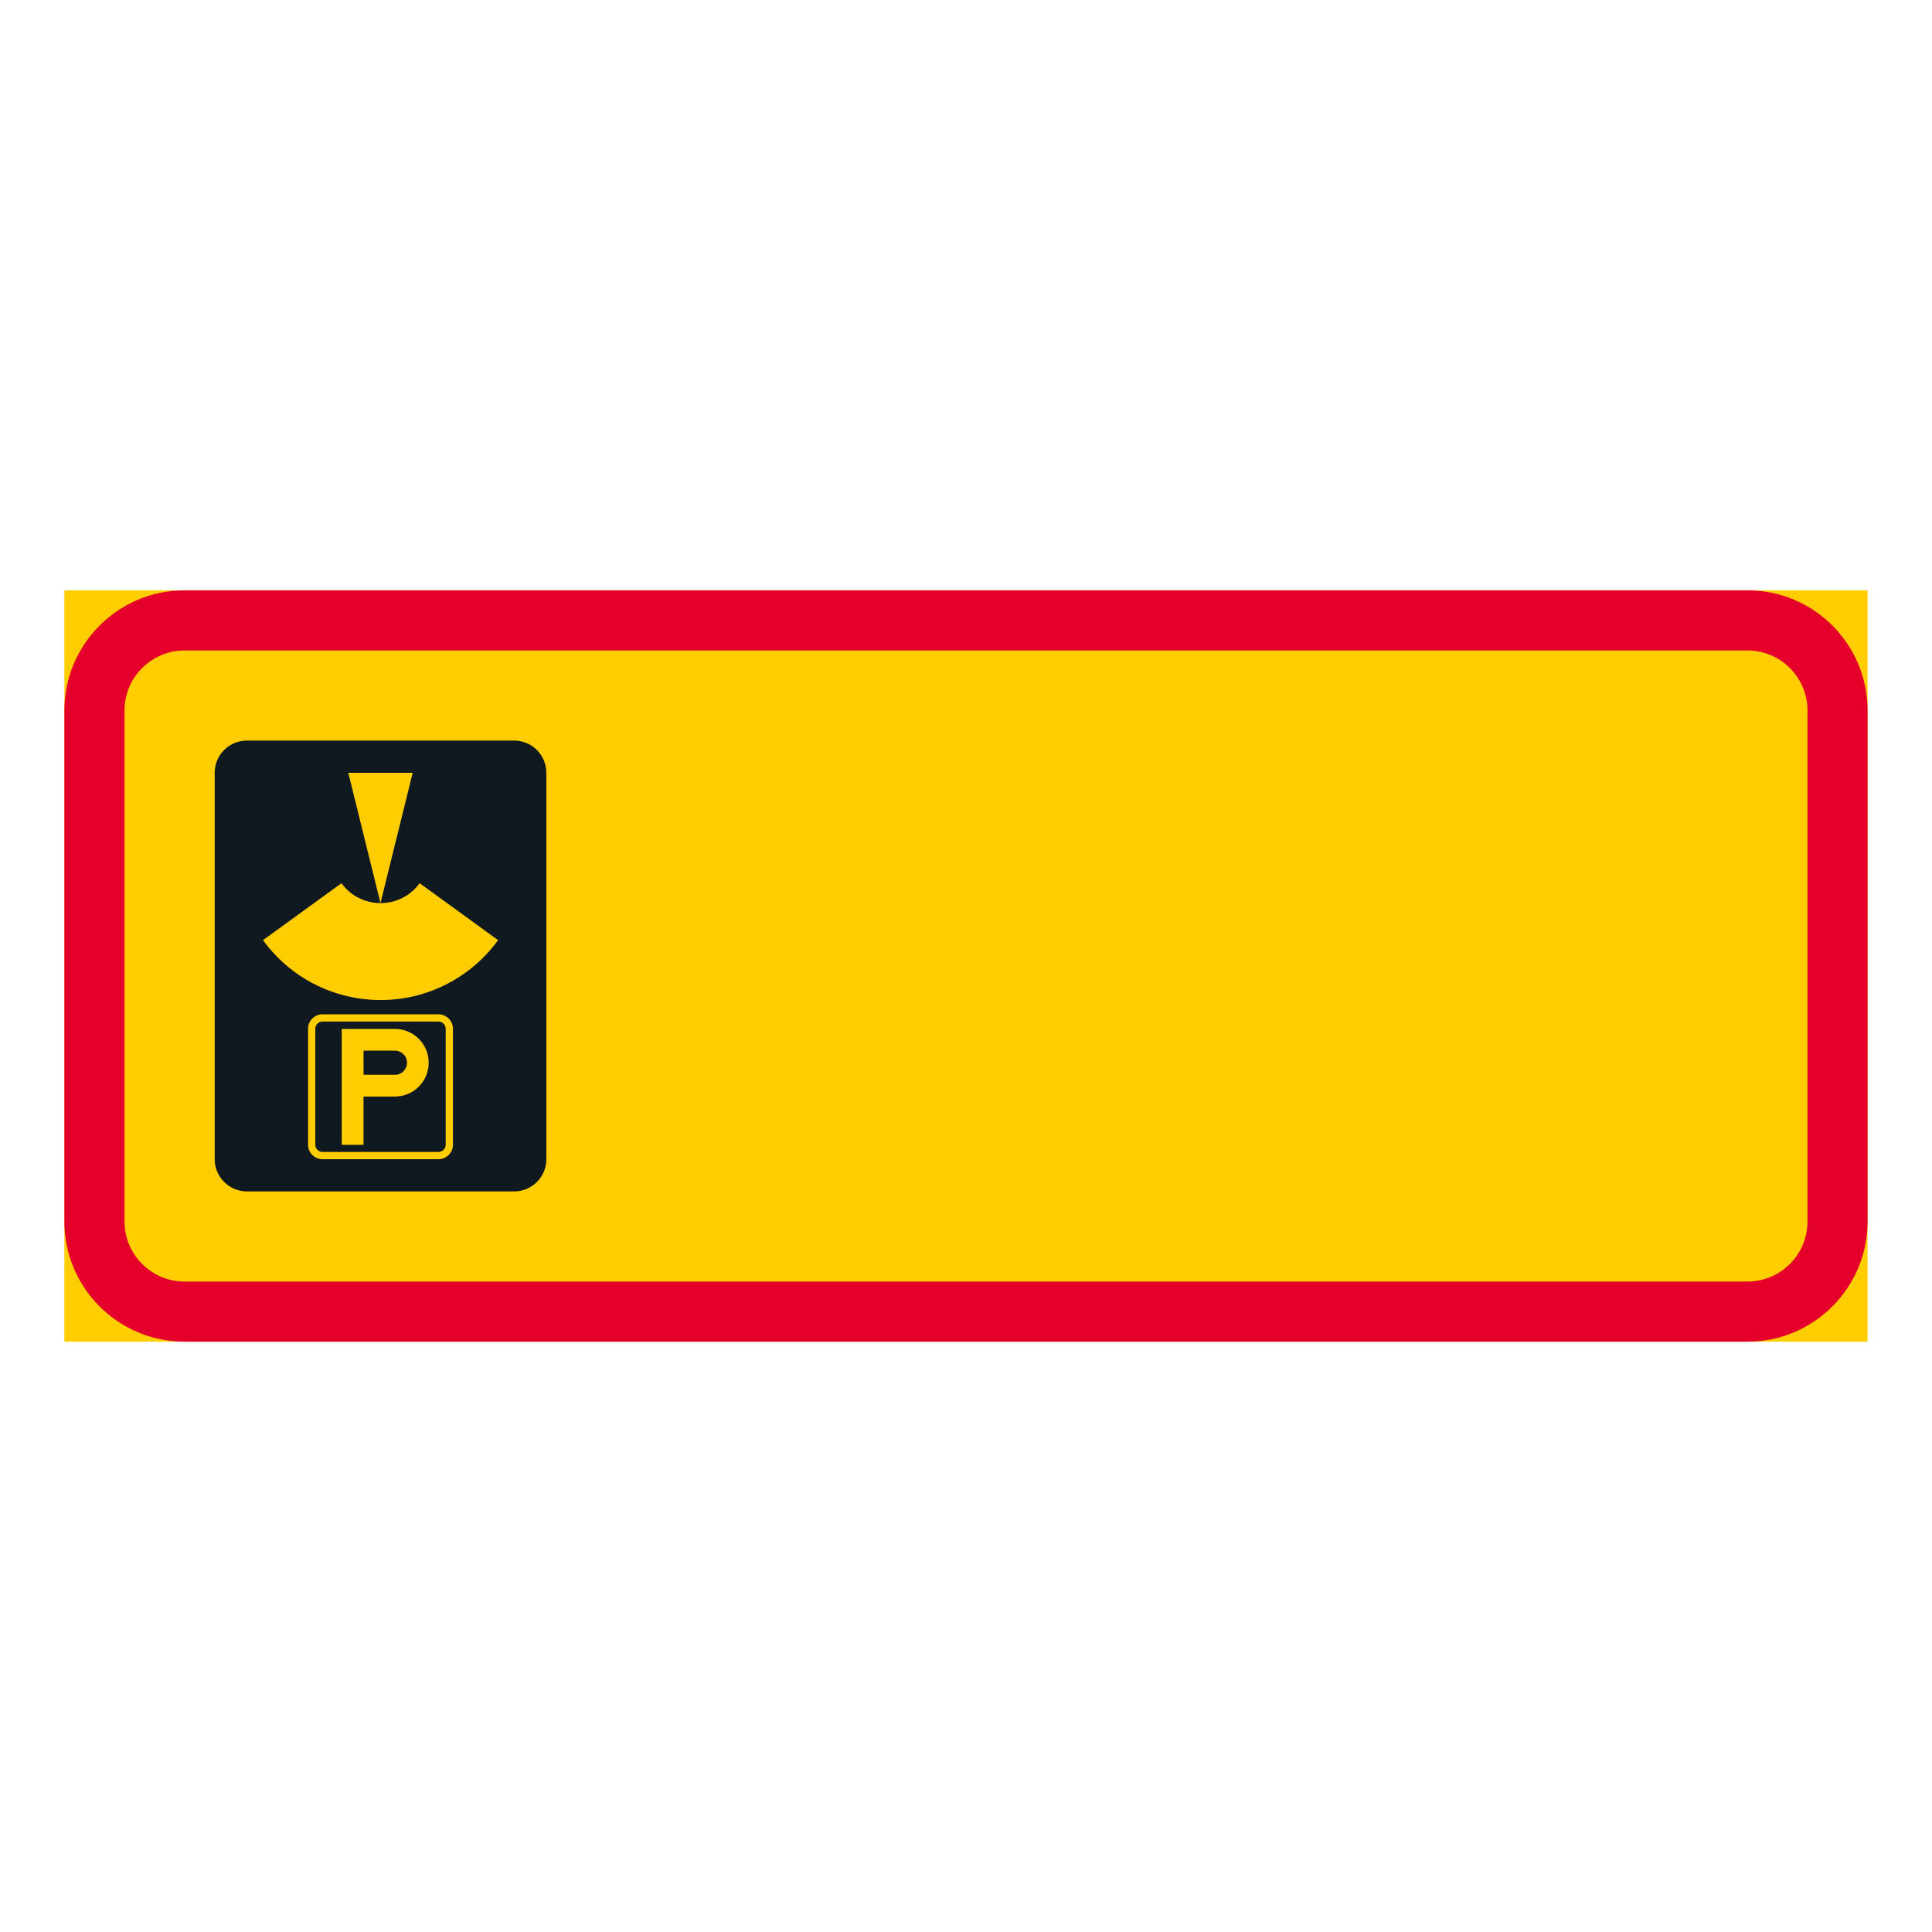
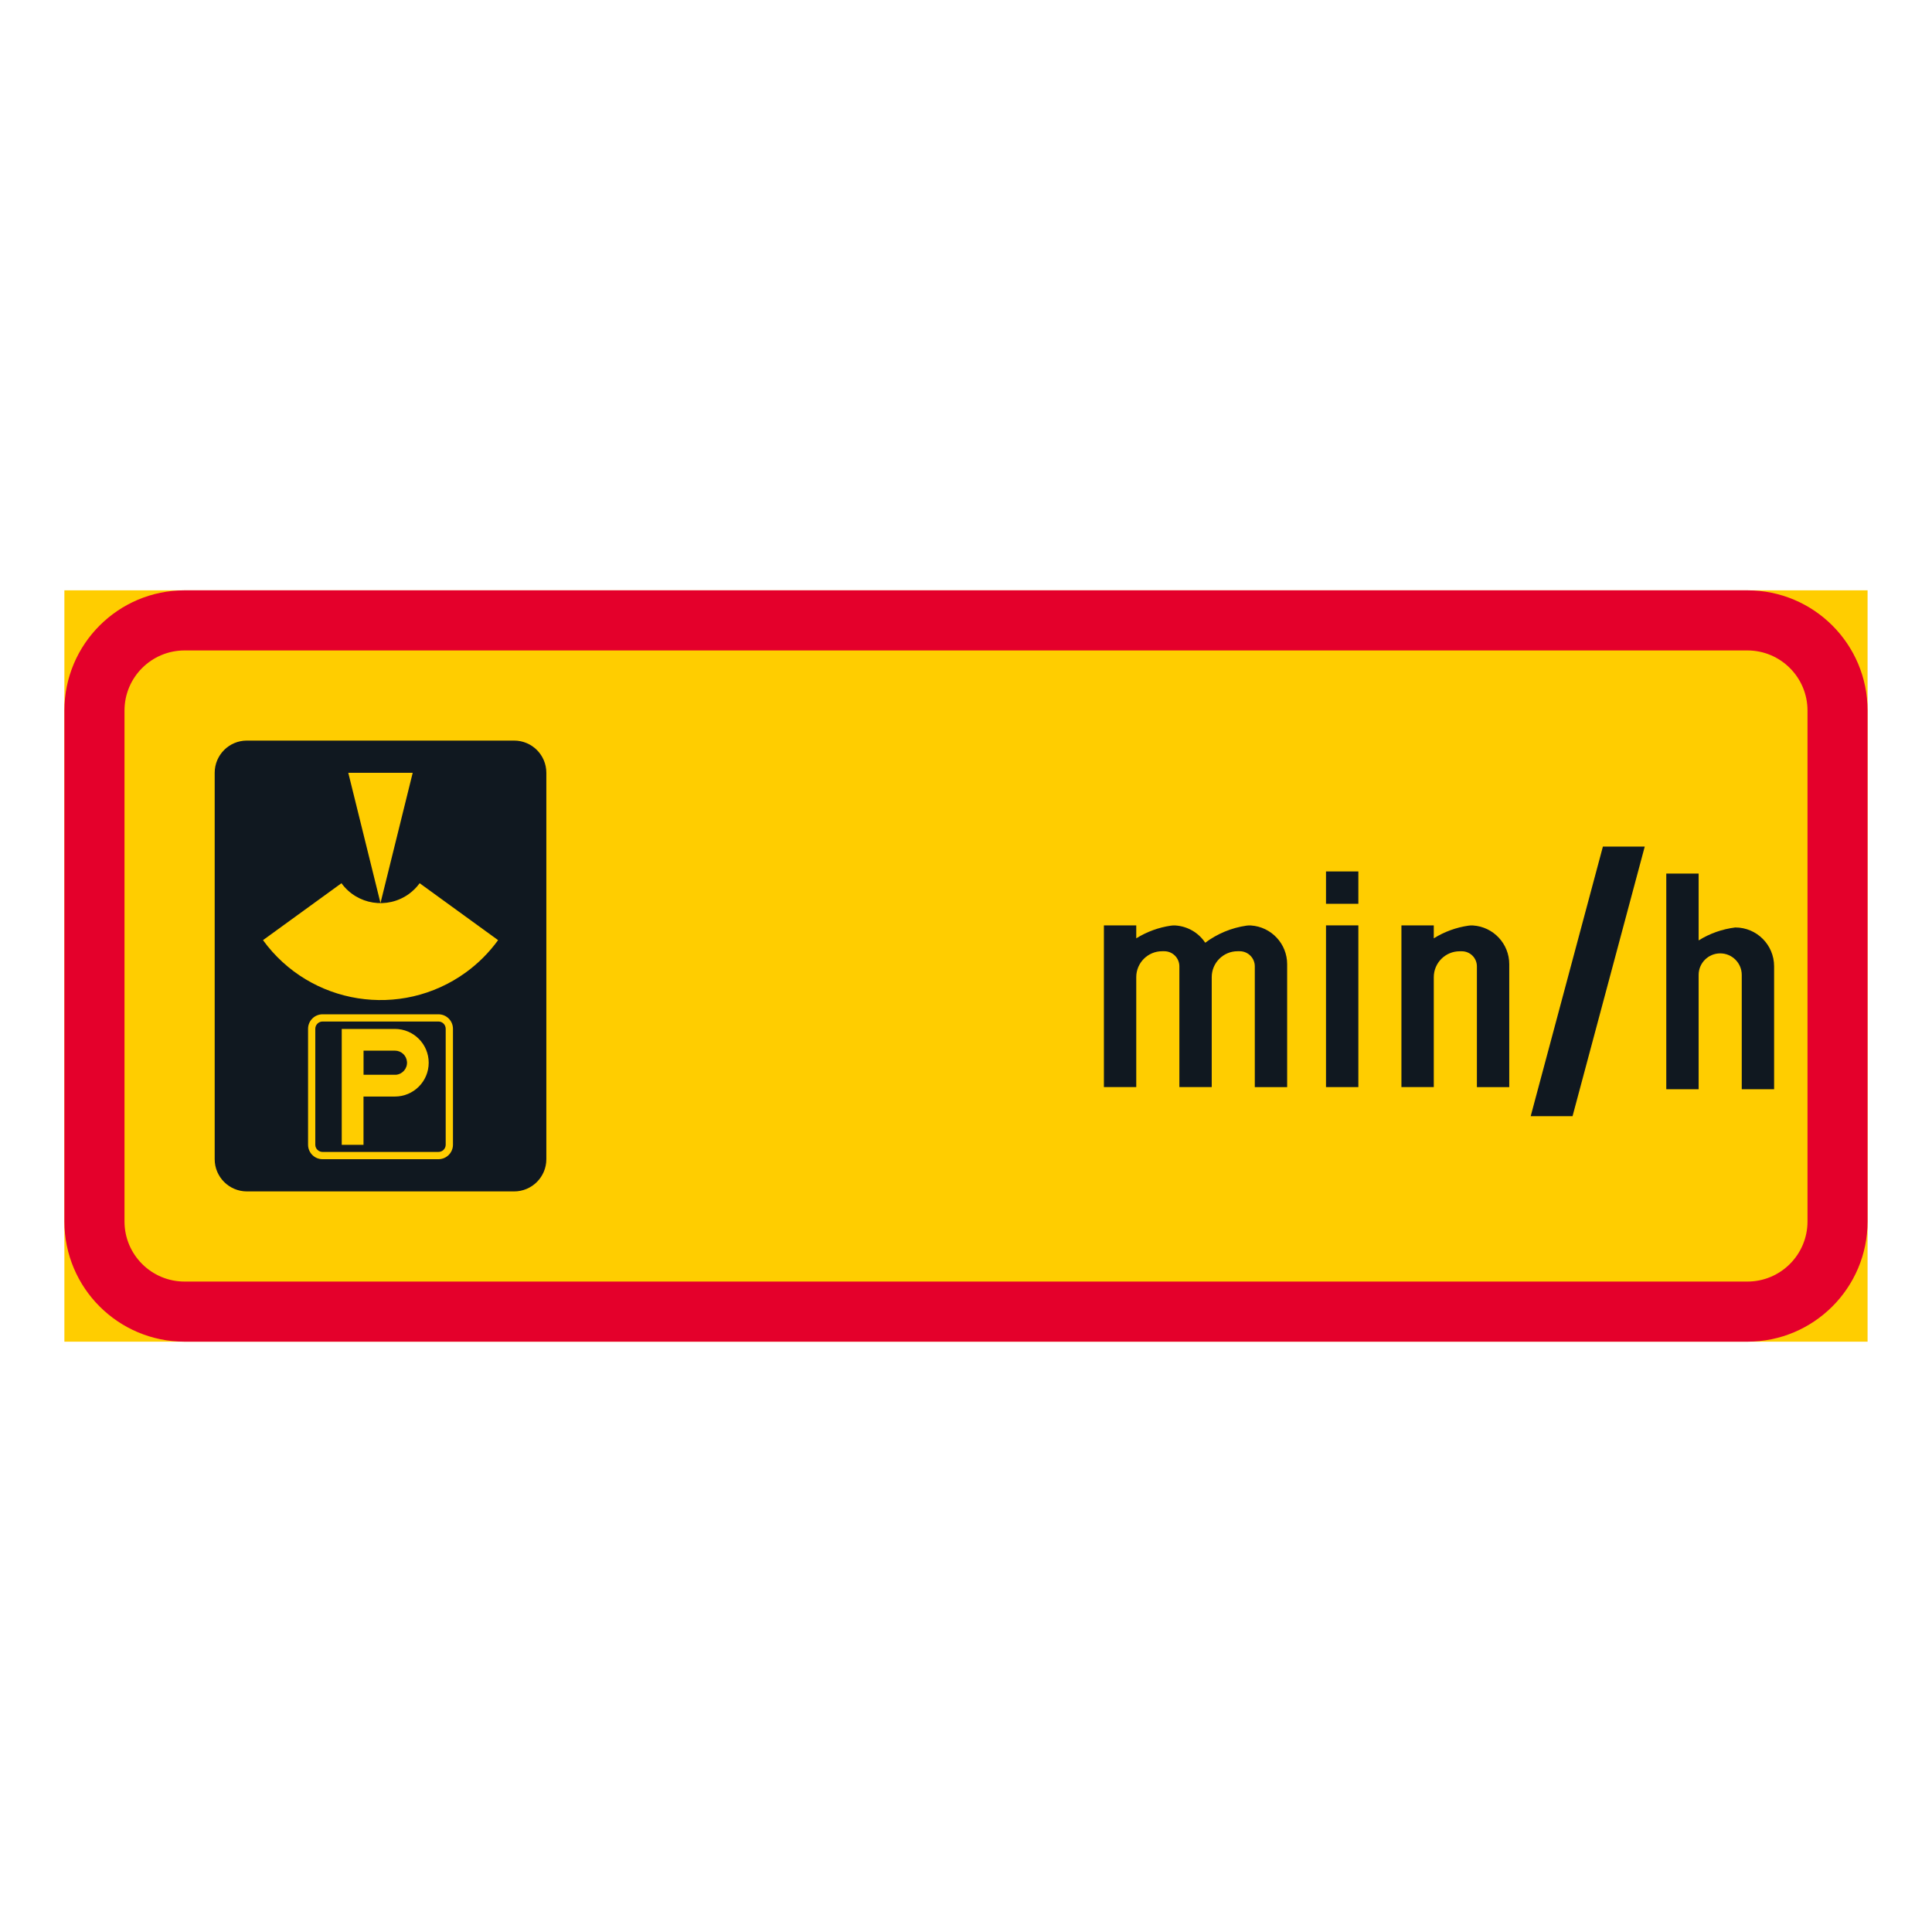
<svg xmlns="http://www.w3.org/2000/svg" version="1.1" id="Layer_1" x="0px" y="0px" viewBox="0 0 425.2 425.2" style="enable-background:new 0 0 425.2 425.2;" xml:space="preserve">
  <style type="text/css">
	.st0{fill:#FFCD00;}
	.st1{fill:#E4002B;}
	.st2{fill:#101820;}
</style>
  <g id="LWPOLYLINE_30_">
    <rect x="14.17" y="129.92" class="st0" width="396.85" height="165.36" />
  </g>
  <g id="LWPOLYLINE_32_">
    <path class="st1" d="M40.63,129.92h343.94c14.61,0,26.45,11.84,26.45,26.46v112.44c0,14.61-11.85,26.46-26.45,26.46H40.63   c-14.61,0-26.46-11.85-26.46-26.46V156.38C14.17,141.77,26.02,129.92,40.63,129.92z" />
  </g>
  <g id="LWPOLYLINE_31_">
    <path class="st0" d="M40.63,143.15h343.94c7.3,0,13.23,5.93,13.23,13.23v112.44c0,7.31-5.92,13.23-13.23,13.23H40.63   c-7.3,0-13.23-5.92-13.23-13.23V156.38C27.4,149.07,33.33,143.15,40.63,143.15z" />
  </g>
  <g id="LWPOLYLINE_33_">
    <path class="st2" d="M47.25,255.12v-85.04c0-3.92,3.17-7.09,7.08-7.09h58.82c3.92,0,7.09,3.17,7.09,7.09v85.04   c0,3.91-3.17,7.09-7.09,7.09H54.33C50.42,262.2,47.25,259.03,47.25,255.12z" />
  </g>
  <g id="LWPOLYLINE_34_">
    <polygon class="st0" points="83.74,198.75 90.83,170.08 76.65,170.08  " />
  </g>
  <g id="LWPOLYLINE_35_">
    <path class="st0" d="M57.88,206.91l17.27-12.53c3.45,4.75,10.09,5.8,14.85,2.36c0.9-0.66,1.7-1.45,2.36-2.36l17.26,12.53   c-1.97,2.72-4.36,5.11-7.08,7.09C88.24,224.37,68.25,221.19,57.88,206.91z" />
  </g>
  <g id="LWPOLYLINE_37_">
    <path class="st0" d="M67.8,251.93v-25.51c0-1.76,1.43-3.19,3.19-3.19H96.5c1.76,0,3.19,1.43,3.19,3.19v25.51   c0,1.76-1.43,3.19-3.19,3.19H70.99C69.22,255.12,67.8,253.69,67.8,251.93z" />
  </g>
  <g id="LWPOLYLINE_36_">
    <path class="st2" d="M69.39,251.93v-25.51c0-0.88,0.72-1.6,1.6-1.6H96.5c0.88,0,1.59,0.71,1.59,1.6v25.51   c0,0.88-0.71,1.59-1.59,1.59H70.99C70.11,253.52,69.39,252.81,69.39,251.93z" />
  </g>
  <g id="LWPOLYLINE_38_">
    <path class="st0" d="M75.22,251.96h4.78v-10.63h6.91c4.11,0,7.44-3.33,7.44-7.44c0-4.11-3.33-7.44-7.44-7.44h-11.7V251.96z" />
  </g>
  <g id="LWPOLYLINE_39_">
    <path class="st2" d="M80.01,231.23v5.31h7.12c1.46-0.12,2.56-1.4,2.44-2.86c-0.11-1.38-1.26-2.45-2.65-2.45H80.01z" />
  </g>
+   <g id="LWPOLYLINE_85_">
+     <polygon class="st2" points="352.77,186.32 336.88,245.65 346.09,245.65 361.98,186.32  " />
+   </g>
+   <g id="LWPOLYLINE_00000163057184441170620010000017702894356489732788_">
+     <rect x="291.83" y="203.66" class="st2" width="7.12" height="35.59" />
+   </g>
+   <g id="LWPOLYLINE_00000041270928926220379220000011901707732384830363_">
+     <rect x="291.83" y="191.79" class="st2" width="7.12" height="7.12" />
+   </g>
+   <g id="LWPOLYLINE_00000114756356833174339570000000853333372686497928_">
+     <path class="st2" d="M276.16,212.67c0-1.83-1.49-3.32-3.32-3.32h-0.47c-3.14,0-5.69,2.55-5.69,5.7v24.2h-7.12v-26.58   c0-1.83-1.49-3.32-3.32-3.32h-0.47c-3.15,0-5.7,2.55-5.7,5.7v24.2h-7.12v-35.59h7.12v2.85c2.33-1.45,4.93-2.4,7.63-2.79   c0.33-0.05,0.67-0.06,1-0.04c2.66,0.18,5.08,1.58,6.55,3.8c2.66-1.99,5.77-3.28,9.06-3.76c0.33-0.05,0.67-0.06,1-0.04   c4.49,0.3,7.97,4.03,7.97,8.52v27.06h-7.12V212.67z" />
+   </g>
+   <g id="LWPOLYLINE_00000102525772092989906990000010417606293831528602_">
+     <path class="st2" d="M315.55,239.25h-7.12v-35.59h7.12v2.85c2.33-1.45,4.93-2.4,7.64-2.79c0.33-0.05,0.67-0.06,1-0.04   c4.49,0.3,7.97,4.03,7.97,8.52v27.06h-7.12v-26.58c0-1.83-1.48-3.32-3.32-3.32h-0.47c-3.14,0-5.7,2.55-5.7,5.7V239.25z" />
+   </g>
+   <g id="LWPOLYLINE_50_">
+     <path class="st2" d="M390.45,212.9v-0.24c0-4.71-3.82-8.54-8.54-8.54c-2.86,0.35-5.62,1.32-8.07,2.85v-14.71h-7.12v47.46h7.12   v-25.16c0-2.62,2.13-4.74,4.75-4.74c2.62,0,4.74,2.13,4.74,4.74v25.16h7.12V212.9z" />
+   </g>
</svg>
